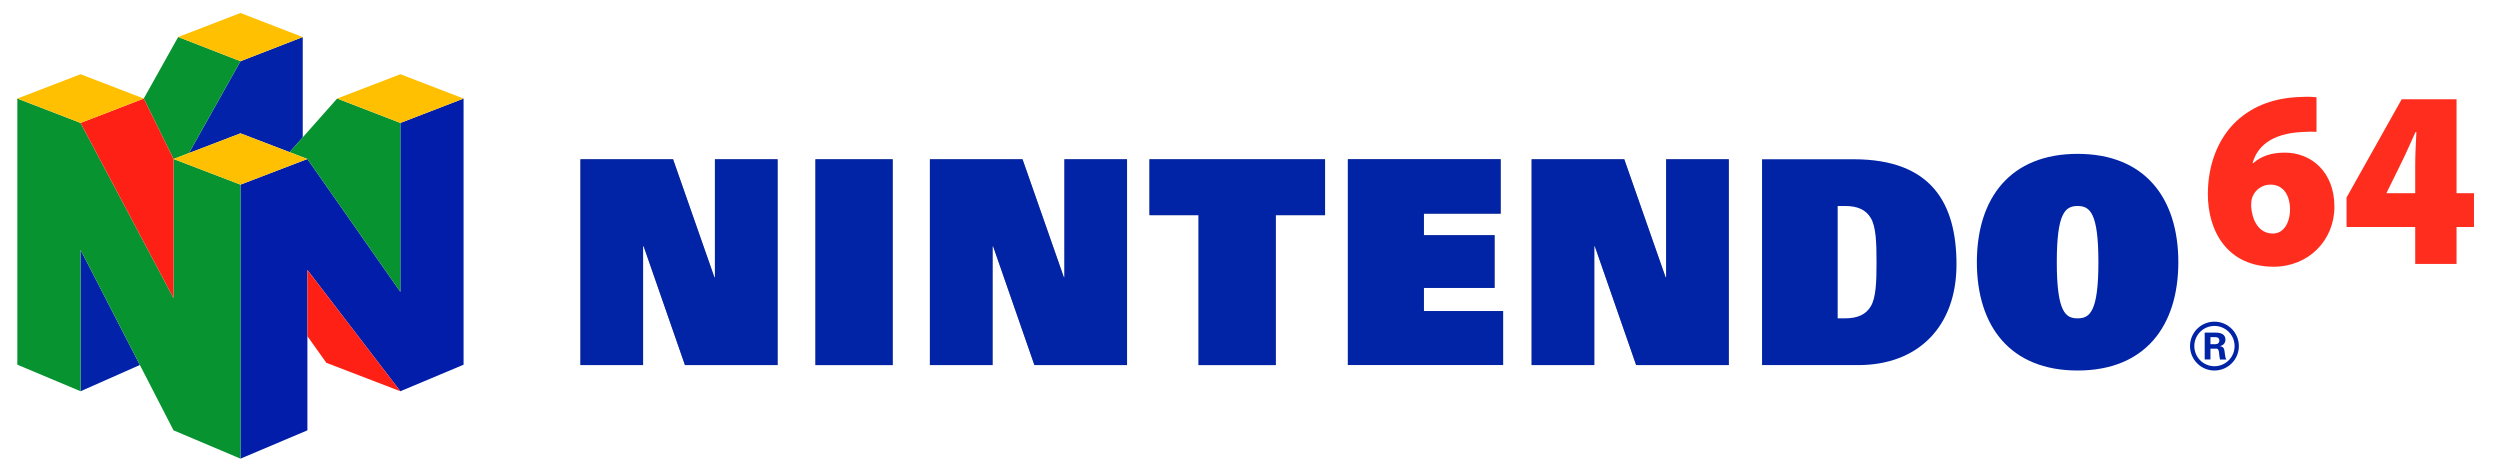
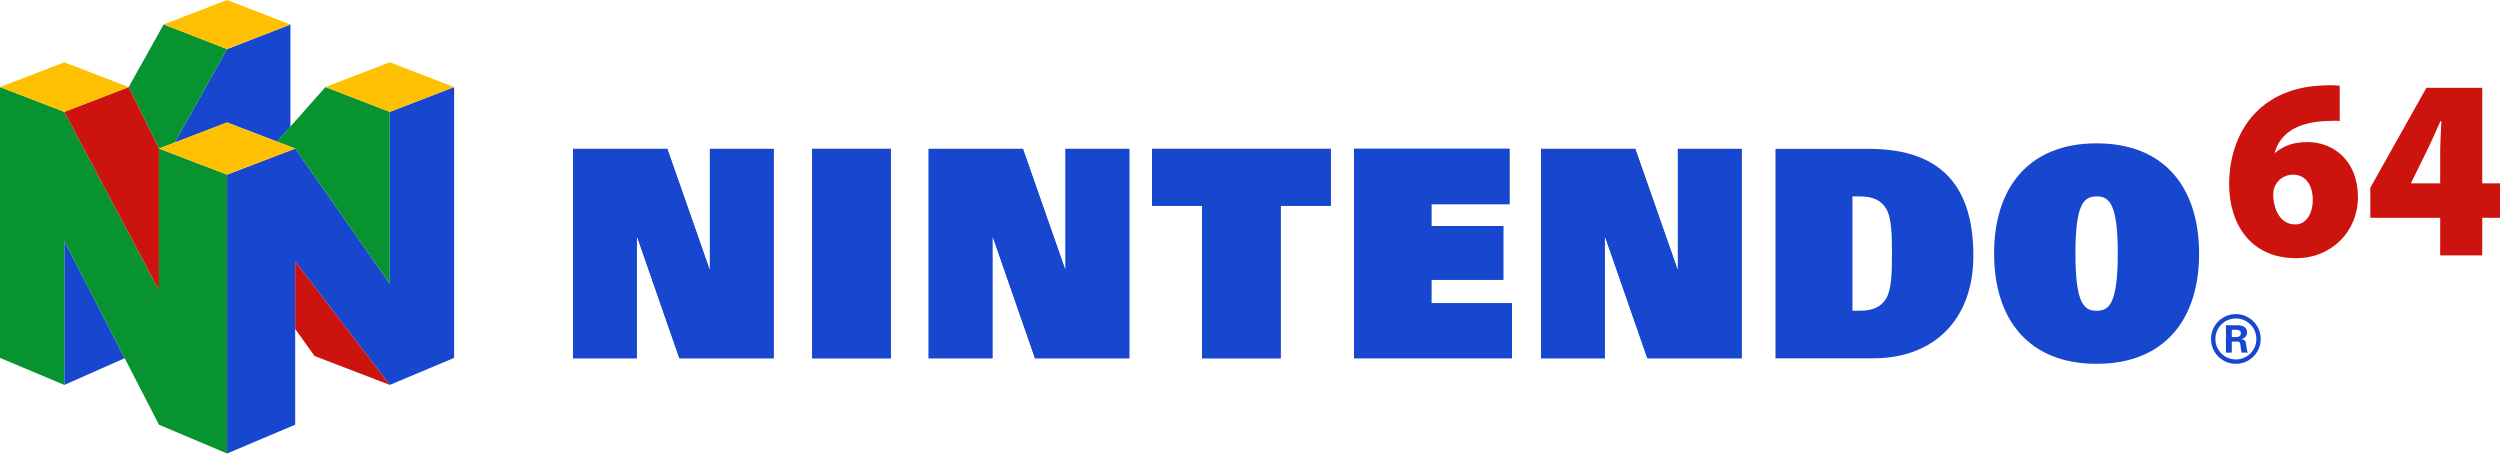
- <svg xmlns="http://www.w3.org/2000/svg" version="1.1" id="Layer_1" x="0px" y="0px" width="576.929" height="107.84" viewBox="0 0 576.929 107.84" enable-background="new 0 0 566.929 102.84" xml:space="preserve">
-   <defs id="defs15090" />
-   <g id="g15085" transform="translate(4,3.000022)">
-     <g id="g15060">
-       <g id="layer2">
-         <polygon id="polygon3542" points="62.829,32.113 65.865,28.707 65.865,5.553 51.491,11.127 39.613,32.324 51.491,27.772 " style="fill:#0222a9" />
-         <polygon id="polygon3558" points="102.98,81.161 88.391,87.288 66.938,59.29 66.938,96.307 51.491,102.842 51.491,39.606 66.938,33.69 88.391,64.354 88.391,25.369 102.98,19.742 " style="fill:#011da9" />
-         <polygon id="polygon3560" points="14.589,87.288 28.277,81.227 14.589,54.653 " style="fill:#0222a9" />
-       </g>
-       <g id="layer3">
-         <polygon id="polygon3538" points="37.117,5.535 29.178,19.742 36.044,33.689 39.613,32.324 51.491,11.127 " style="fill:#069330" />
-         <polygon id="polygon3540" points="66.938,33.69 62.829,32.113 73.807,19.742 88.391,25.369 88.391,64.354 " style="fill:#069330" />
-         <polygon id="polygon3552" points="36.044,65.792 14.589,25.369 0,19.742 0,81.161 14.589,87.288 14.589,54.653 36.044,96.307 51.491,102.842 51.491,39.606 36.044,33.689 " style="fill:#069330" />
-       </g>
-       <g id="layer4">
-         <polygon id="polygon3554" points="29.178,19.742 36.044,33.689 36.044,65.792 14.589,25.369 " style="fill:#fe2015" />
-         <polygon id="polygon3556" points="71.321,80.731 88.391,87.288 66.938,59.29 66.938,74.586 " style="fill:#fe2015" />
-       </g>
-       <g id="layer5">
-         <polygon id="polygon3544" points="51.491,27.772 66.938,33.689 51.491,39.606 36.044,33.689 " style="fill:#ffc001" />
-         <polygon id="polygon3546" points="88.391,25.369 73.802,19.742 88.391,14.129 102.98,19.742 " style="fill:#ffc001" />
-         <polygon id="polygon3548" points="14.589,25.369 0,19.742 14.589,14.129 29.178,19.742 " style="fill:#ffc001" />
-         <polygon id="polygon3550" points="51.491,11.127 65.865,5.553 51.491,0 37.117,5.535 " style="fill:#ffc001" />
-       </g>
-     </g>
-     <g id="g15083">
-       <g id="g3516">
-         <polygon id="polygon3518" points="160.984,33.752 160.984,60.989 160.859,60.989 151.323,33.752 129.948,33.752 129.948,81.252 144.403,81.252 144.403,53.834 144.533,53.834 154.07,81.252 175.447,81.252 175.447,33.752 " style="fill:#7b7692" />
-         <polygon id="polygon3520" points="241.636,33.752 241.636,60.989 241.505,60.989 231.968,33.752 210.595,33.752 210.595,81.252 225.056,81.252 225.056,53.834 225.181,53.834 234.714,81.252 256.089,81.252 256.089,33.752 " style="fill:#7b7692" />
-         <polygon id="polygon3522" points="380.498,33.752 380.498,60.989 380.369,60.989 370.833,33.752 349.457,33.752 349.457,81.252 363.914,81.252 363.914,53.834 364.041,53.834 373.578,81.252 394.957,81.252 394.957,33.752 " style="fill:#7b7692" />
-         <polygon id="polygon3524" points="184.179,81.252 184.179,33.752 202.009,33.752 202.009,81.252 " style="fill:#7b7692" />
-         <polygon id="polygon3526" points="272.591,81.252 272.591,46.655 261.261,46.655 261.261,33.752 301.784,33.752 301.784,46.655 290.416,46.655 290.416,81.252 " style="fill:#7b7692" />
-         <polygon id="polygon3536" points="324.597,46.303 324.597,51.27 340.906,51.27 340.906,63.448 324.597,63.448 324.597,68.778 342.875,68.778 342.875,81.237 307.05,81.237 307.05,33.739 342.31,33.739 342.31,46.303 " style="fill:#7b7692" />
-       </g>
-       <g id="layer6">
-         <path id="path3528" d="m 402.63,33.752 h 21.123 c 18.016,0 23.75,10.197 23.75,24.276 0,14.342 -8.848,23.225 -22.684,23.225 H 402.63 Z m 17.453,36.707 h 1.738 c 2.869,0 4.789,-0.879 5.912,-2.787 1.184,-1.975 1.318,-5.572 1.318,-10.172 0,-4.604 -0.135,-8.194 -1.318,-10.172 -1.123,-1.91 -3.043,-2.789 -5.912,-2.789 h -1.738 z" style="fill:#0124a6" />
-         <path id="path3530" d="m 475.451,32.506 c 15.521,0 23.244,10.193 23.244,24.995 0,14.805 -7.725,25.002 -23.244,25.002 -15.523,0 -23.246,-10.197 -23.246,-25.002 0,-14.802 7.72,-24.995 23.246,-24.995 z m 0,37.959 c 2.738,0 4.801,-1.346 4.801,-12.965 0,-11.357 -1.939,-12.961 -4.801,-12.961 -2.865,0 -4.801,1.604 -4.801,12.961 0,11.62 2.058,12.965 4.801,12.965 z" style="fill:#0124a6" />
-         <path id="path3562" d="m 507.025,71.231 c -3.107,0 -5.629,2.521 -5.629,5.633 0,3.115 2.521,5.639 5.629,5.639 3.115,0 5.641,-2.523 5.641,-5.639 -0.002,-3.112 -2.526,-5.633 -5.641,-5.633 z m 0,10.283 c -2.563,0 -4.637,-2.078 -4.637,-4.65 0,-2.568 2.072,-4.646 4.637,-4.646 2.574,0 4.656,2.08 4.656,4.646 0,2.572 -2.082,4.65 -4.656,4.65 z" style="fill:#0124a6" />
-         <path id="path3564" d="m 506.109,79.961 h -1.328 v -6.199 h 2.635 c 1.068,0.018 2.154,0.357 2.154,1.615 0,0.803 -0.52,1.342 -1.287,1.504 v 0.014 c 1.021,0.119 1.021,0.74 1.135,1.602 0.059,0.391 0.105,1.123 0.359,1.465 h -1.469 c -0.111,-0.549 -0.174,-1.107 -0.232,-1.662 -0.035,-0.344 -0.117,-0.818 -0.559,-0.836 h -1.408 z m 0,-3.527 h 1.119 c 0.582,-0.008 0.928,-0.305 0.928,-0.85 0,-0.547 -0.346,-0.781 -0.928,-0.789 h -1.119 z" style="fill:#0124a6" />
-         <polygon id="polygon3566" points="160.984,33.752 160.984,60.989 160.859,60.989 151.323,33.752 129.948,33.752 129.948,81.252 144.403,81.252 144.403,53.834 144.533,53.834 154.07,81.252 175.447,81.252 175.447,33.752 " style="fill:#0124a6" />
-         <polygon id="polygon3568" points="241.636,33.752 241.636,60.989 241.505,60.989 231.968,33.752 210.595,33.752 210.595,81.252 225.056,81.252 225.056,53.834 225.181,53.834 234.714,81.252 256.089,81.252 256.089,33.752 " style="fill:#0124a6" />
-         <polygon id="polygon3570" points="380.498,33.752 380.498,60.989 380.369,60.989 370.833,33.752 349.457,33.752 349.457,81.252 363.914,81.252 363.914,53.834 364.041,53.834 373.578,81.252 394.957,81.252 394.957,33.752 " style="fill:#0124a6" />
-         <polygon id="polygon3572" points="184.179,81.252 184.179,33.752 202.009,33.752 202.009,81.252 " style="fill:#0124a6" />
-         <polygon id="polygon3574" points="272.591,81.252 272.591,46.655 261.261,46.655 261.261,33.752 301.784,33.752 301.784,46.655 290.416,46.655 290.416,81.252 " style="fill:#0124a6" />
-         <polygon id="polygon3576" points="324.597,46.303 324.597,51.27 340.906,51.27 340.906,63.448 324.597,63.448 324.597,68.778 342.875,68.778 342.875,81.237 307.05,81.237 307.05,33.739 342.31,33.739 342.31,46.303 " style="fill:#0124a6" />
-       </g>
-       <g id="layer7">
-         <path id="path3532" d="m 530.583,27.436 c -0.949,-0.083 -1.871,-0.044 -3.158,0.014 -7.521,0.348 -10.563,3.553 -11.594,7.174 h 0.182 c 1.873,-1.637 4.188,-2.401 7.289,-2.401 5.965,0 11.414,4.338 11.414,12.476 0,7.788 -5.986,13.852 -14.02,13.852 -10.584,0 -15.186,-8.083 -15.186,-16.75 0,-7.041 2.498,-13.004 6.598,-16.85 3.902,-3.615 8.932,-5.441 15.09,-5.582 1.631,-0.094 2.6,0 3.385,0.071 z m -10.021,23.456 c 2.439,0 3.918,-2.491 3.918,-5.673 -0.02,-2.686 -1.25,-5.613 -4.52,-5.613 -1.998,0 -3.555,1.266 -4.143,2.795 -0.227,0.469 -0.313,1.137 -0.313,2.27 0.209,3.035 1.672,6.222 4.998,6.222 h 0.06 z" style="fill:#ff2d1e" />
-         <path id="path3534" d="m 553.365,57.911 v -8.524 h -15.846 v -6.811 l 12.723,-22.671 h 12.66 v 21.673 h 4.027 v 7.809 h -4.027 v 8.524 z m 0,-16.333 v -6.531 c 0,-2.414 0.145,-4.922 0.268,-7.565 h -0.207 c -1.178,2.565 -2.203,5.007 -3.543,7.657 l -3.113,6.326 -0.035,0.115 z" style="fill:#ff2d1e" />
-       </g>
-     </g>
-   </g>
+ <svg xmlns="http://www.w3.org/2000/svg" version="1.1" id="Layer_1" x="0px" y="0px" width="566.929px" height="102.84px" viewBox="0 0 566.929 102.84" enable-background="new 0 0 566.929 102.84" xml:space="preserve">
+   <polygon id="polygon3542" fill="#1747CE" points="51.491,11.127 39.613,32.324 51.491,27.772 62.829,32.113 65.865,28.707   65.865,5.553 " />
+   <polygon id="polygon3558" fill="#1747CE" points="88.391,87.288 66.938,59.29 66.938,96.307 51.491,102.842 51.491,39.606   66.938,33.69 88.391,64.354 88.391,25.369 102.98,19.742 102.98,81.161 " />
+   <polygon id="polygon3560" fill="#1747CE" points="14.589,87.288 28.277,81.227 14.589,54.652 " />
+   <polygon id="polygon3538" fill="#069330" points="29.178,19.742 36.044,33.689 39.613,32.324 51.491,11.127 37.117,5.535 " />
+   <polygon id="polygon3540" fill="#069330" points="62.829,32.113 73.807,19.742 88.391,25.369 88.391,64.354 66.938,33.69 " />
+   <polygon id="polygon3552" fill="#069330" points="14.589,25.369 0,19.742 0,81.161 14.589,87.288 14.589,54.652 36.044,96.307   51.491,102.842 51.491,39.606 36.044,33.689 36.044,65.792 " />
+   <polygon id="polygon3554" fill="#CC130E" points="36.044,33.689 36.044,65.792 14.589,25.369 29.178,19.742 " />
+   <polygon id="polygon3556" fill="#CC130E" points="88.391,87.288 66.938,59.29 66.938,74.586 71.321,80.73 " />
+   <polygon id="polygon3544" fill="#FFC001" points="66.938,33.689 51.491,39.606 36.044,33.689 51.491,27.772 " />
+   <polygon id="polygon3546" fill="#FFC001" points="73.802,19.742 88.391,14.129 102.98,19.742 88.391,25.369 " />
+   <polygon id="polygon3548" fill="#FFC001" points="0,19.742 14.589,14.129 29.178,19.742 14.589,25.369 " />
+   <polygon id="polygon3550" fill="#FFC001" points="65.865,5.553 51.491,0 37.117,5.535 51.491,11.127 " />
+   <polygon id="polygon3518" fill="#1747CE" points="154.07,81.252 175.447,81.252 175.447,33.752 160.984,33.752 160.984,60.989   160.859,60.989 151.323,33.752 129.948,33.752 129.948,81.252 144.403,81.252 144.403,53.834 144.533,53.834 " />
+   <polygon id="polygon3520" fill="#1747CE" points="234.714,81.252 256.089,81.252 256.089,33.752 241.636,33.752 241.636,60.989   241.505,60.989 231.968,33.752 210.595,33.752 210.595,81.252 225.056,81.252 225.056,53.834 225.181,53.834 " />
+   <polygon id="polygon3522" fill="#1747CE" points="373.578,81.252 394.957,81.252 394.957,33.752 380.498,33.752 380.498,60.989   380.369,60.989 370.833,33.752 349.457,33.752 349.457,81.252 363.914,81.252 363.914,53.834 364.041,53.834 " />
+   <polygon id="polygon3524" fill="#1747CE" points="184.179,33.752 202.009,33.752 202.009,81.252 184.179,81.252 " />
+   <polygon id="polygon3526" fill="#1747CE" points="272.591,46.655 261.261,46.655 261.261,33.752 301.785,33.752 301.785,46.655   290.416,46.655 290.416,81.252 272.591,81.252 " />
+   <polygon id="polygon3536" fill="#1747CE" points="307.05,33.739 342.31,33.739 342.31,46.303 324.597,46.303 324.597,51.27   340.906,51.27 340.906,63.448 324.597,63.448 324.597,68.777 342.875,68.777 342.875,81.236 307.05,81.236 " />
+   <path id="path3528" fill="#1747CE" d="M402.63,33.752h21.123c18.016,0,23.75,10.197,23.75,24.275  c0,14.343-8.848,23.226-22.684,23.226H402.63V33.752L402.63,33.752z M420.083,70.459h1.738c2.867,0,4.789-0.879,5.912-2.787  c1.184-1.975,1.316-5.572,1.316-10.172c0-4.604-0.135-8.194-1.316-10.172c-1.123-1.91-3.045-2.789-5.912-2.789h-1.738V70.459  L420.083,70.459z" />
+   <path id="path3530" fill="#1747CE" d="M475.451,32.506c15.521,0,23.244,10.193,23.244,24.995c0,14.806-7.725,25.002-23.244,25.002  c-15.523,0-23.246-10.196-23.246-25.002C452.205,42.699,459.925,32.506,475.451,32.506L475.451,32.506z M475.451,70.465  c2.738,0,4.801-1.346,4.801-12.965c0-11.357-1.939-12.961-4.801-12.961c-2.865,0-4.801,1.604-4.801,12.961  C470.65,69.12,472.708,70.465,475.451,70.465L475.451,70.465z" />
+   <path id="path3562" fill="#1747CE" d="M507.025,71.23c-3.107,0-5.629,2.521-5.629,5.634c0,3.114,2.521,5.639,5.629,5.639  c3.115,0,5.641-2.522,5.641-5.639C512.664,73.752,510.14,71.23,507.025,71.23L507.025,71.23z M507.025,81.514  c-2.563,0-4.637-2.078-4.637-4.649c0-2.568,2.072-4.646,4.637-4.646c2.574,0,4.656,2.08,4.656,4.646  C511.681,79.436,509.599,81.514,507.025,81.514L507.025,81.514z" />
+   <path id="path3564" fill="#1747CE" d="M506.109,79.961h-1.328v-6.199h2.635c1.068,0.019,2.154,0.357,2.154,1.615  c0,0.803-0.52,1.342-1.287,1.504v0.014c1.021,0.119,1.021,0.74,1.135,1.603c0.059,0.392,0.105,1.123,0.359,1.465h-1.469  c-0.111-0.549-0.174-1.106-0.232-1.662c-0.035-0.344-0.117-0.817-0.559-0.836h-1.408V79.961L506.109,79.961z M506.109,76.434h1.119  c0.582-0.008,0.928-0.305,0.928-0.85c0-0.547-0.346-0.781-0.928-0.789h-1.119V76.434L506.109,76.434z" />
+   <polygon id="polygon3566" fill="#1747CE" points="154.07,81.252 175.447,81.252 175.447,33.752 160.984,33.752 160.984,60.989   160.859,60.989 151.323,33.752 129.948,33.752 129.948,81.252 144.403,81.252 144.403,53.834 144.533,53.834 " />
+   <polygon id="polygon3568" fill="#1747CE" points="234.714,81.252 256.089,81.252 256.089,33.752 241.636,33.752 241.636,60.989   241.505,60.989 231.968,33.752 210.595,33.752 210.595,81.252 225.056,81.252 225.056,53.834 225.181,53.834 " />
+   <polygon id="polygon3570" fill="#1747CE" points="373.578,81.252 394.957,81.252 394.957,33.752 380.498,33.752 380.498,60.989   380.369,60.989 370.833,33.752 349.457,33.752 349.457,81.252 363.914,81.252 363.914,53.834 364.041,53.834 " />
+   <polygon id="polygon3572" fill="#1747CE" points="184.179,33.752 202.009,33.752 202.009,81.252 184.179,81.252 " />
+   <polygon id="polygon3574" fill="#1747CE" points="272.591,46.655 261.261,46.655 261.261,33.752 301.785,33.752 301.785,46.655   290.416,46.655 290.416,81.252 272.591,81.252 " />
+   <polygon id="polygon3576" fill="#1747CE" points="307.05,33.739 342.31,33.739 342.31,46.303 324.597,46.303 324.597,51.27   340.906,51.27 340.906,63.448 324.597,63.448 324.597,68.777 342.875,68.777 342.875,81.236 307.05,81.236 " />
+   <path id="path3532" fill="#CC130E" d="M530.583,27.436c-0.949-0.083-1.871-0.044-3.158,0.014  c-7.521,0.348-10.563,3.553-11.594,7.174h0.182c1.873-1.637,4.188-2.401,7.289-2.401c5.965,0,11.414,4.338,11.414,12.476  c0,7.787-5.986,13.852-14.02,13.852c-10.584,0-15.188-8.083-15.188-16.75c0-7.041,2.498-13.004,6.598-16.85  c3.902-3.615,8.934-5.441,15.092-5.582c1.631-0.094,2.6,0,3.385,0.071V27.436L530.583,27.436z M520.562,50.892  c2.439,0,3.918-2.491,3.918-5.673c-0.02-2.686-1.25-5.613-4.52-5.613c-1.998,0-3.555,1.266-4.143,2.795  c-0.229,0.469-0.314,1.137-0.314,2.27c0.209,3.035,1.672,6.222,4.998,6.222L520.562,50.892L520.562,50.892z" />
+   <path id="path3534" fill="#CC130E" d="M553.365,57.911v-8.524h-15.846v-6.811l12.723-22.671h12.66v21.673h4.027v7.809h-4.027v8.524  H553.365L553.365,57.911z M553.365,41.578v-6.531c0-2.414,0.145-4.922,0.268-7.565h-0.207c-1.178,2.565-2.203,5.007-3.543,7.657  l-3.113,6.326l-0.033,0.115L553.365,41.578L553.365,41.578z" />
</svg>
